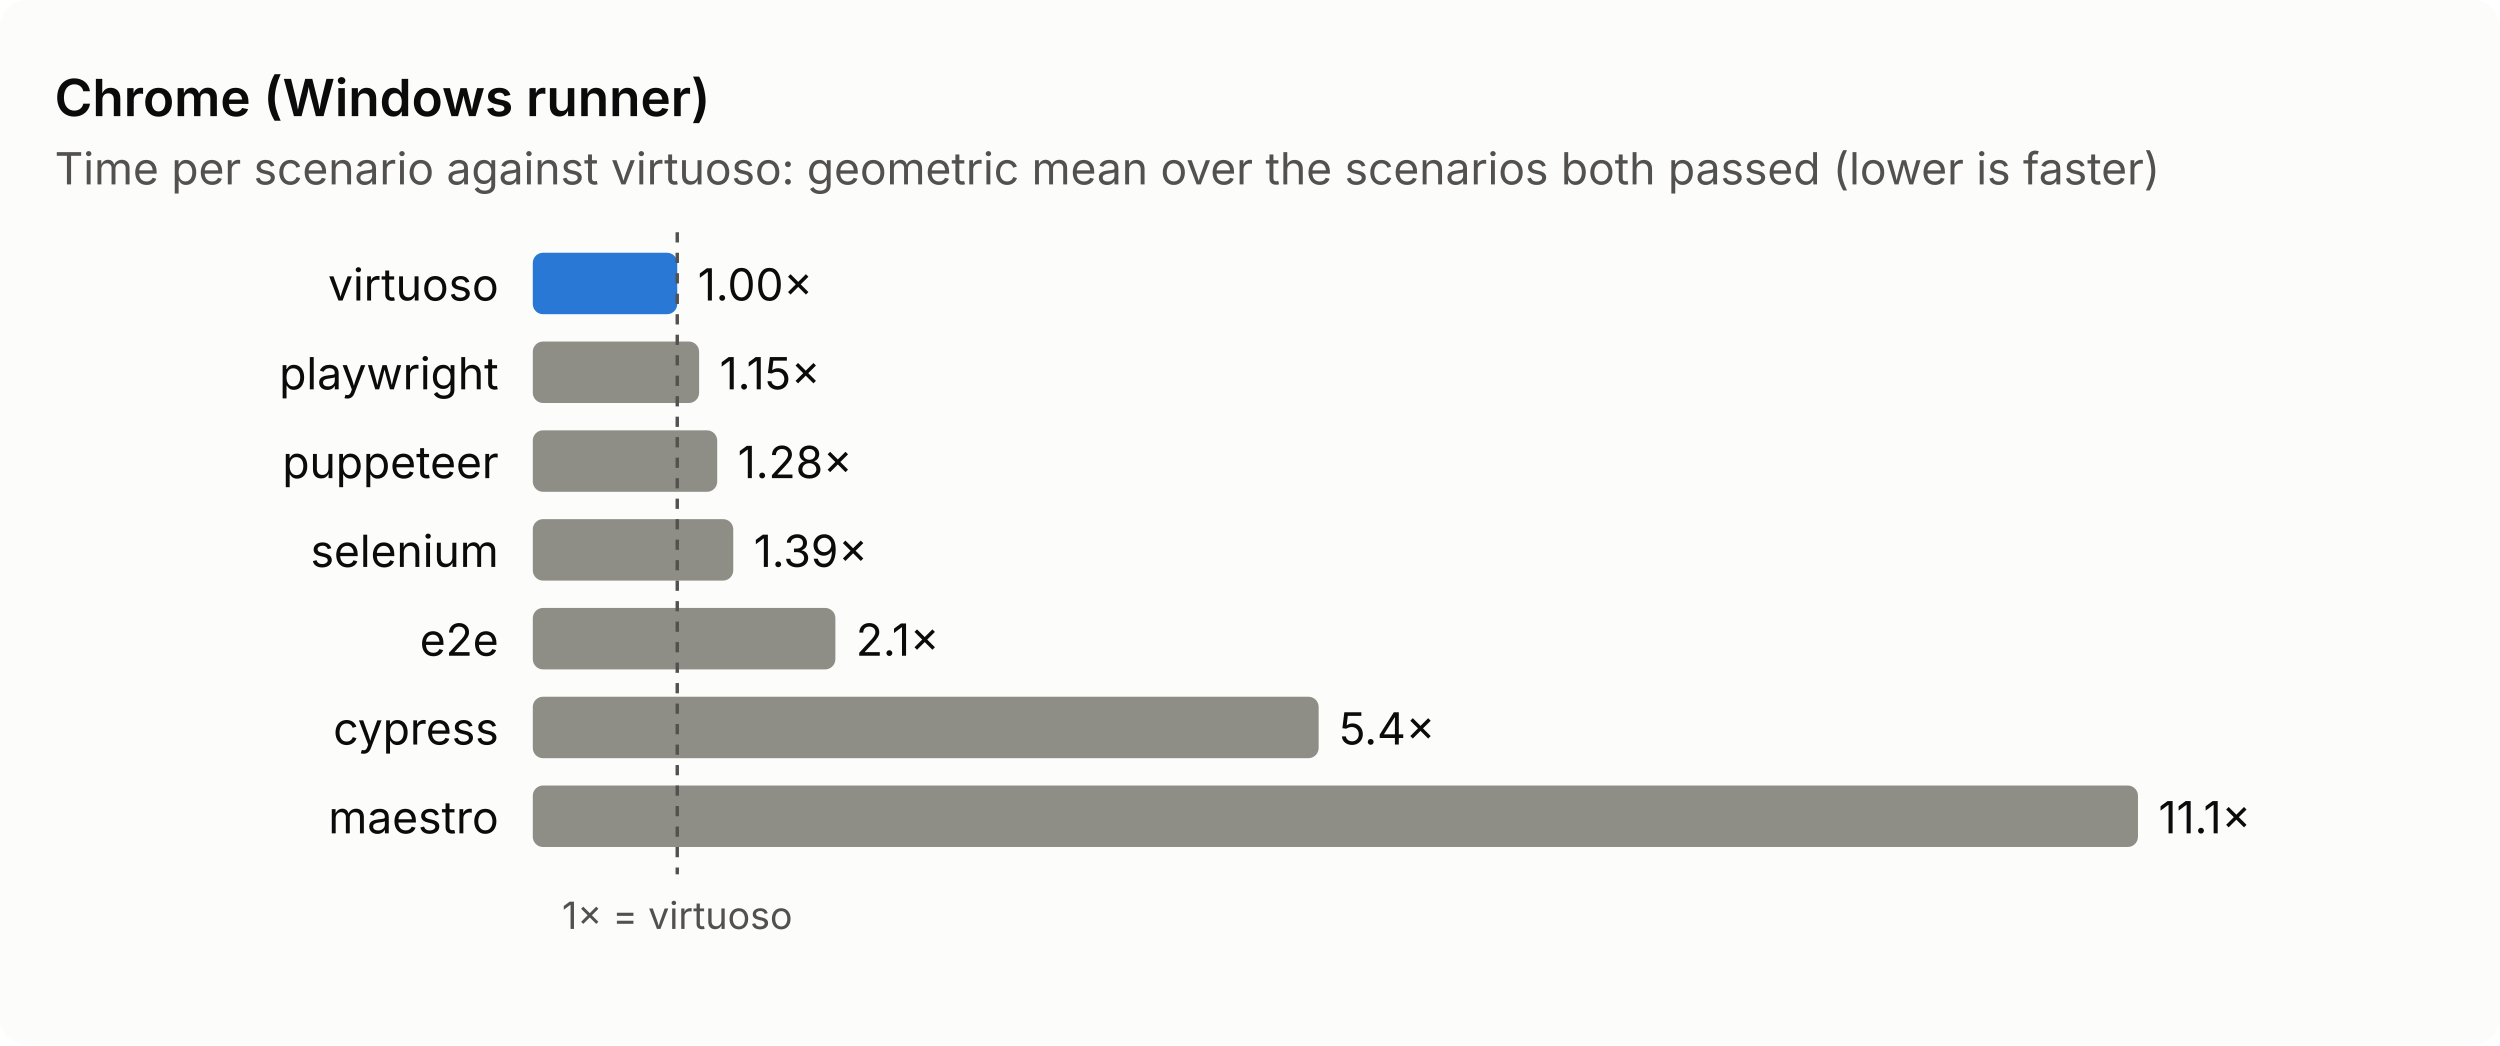
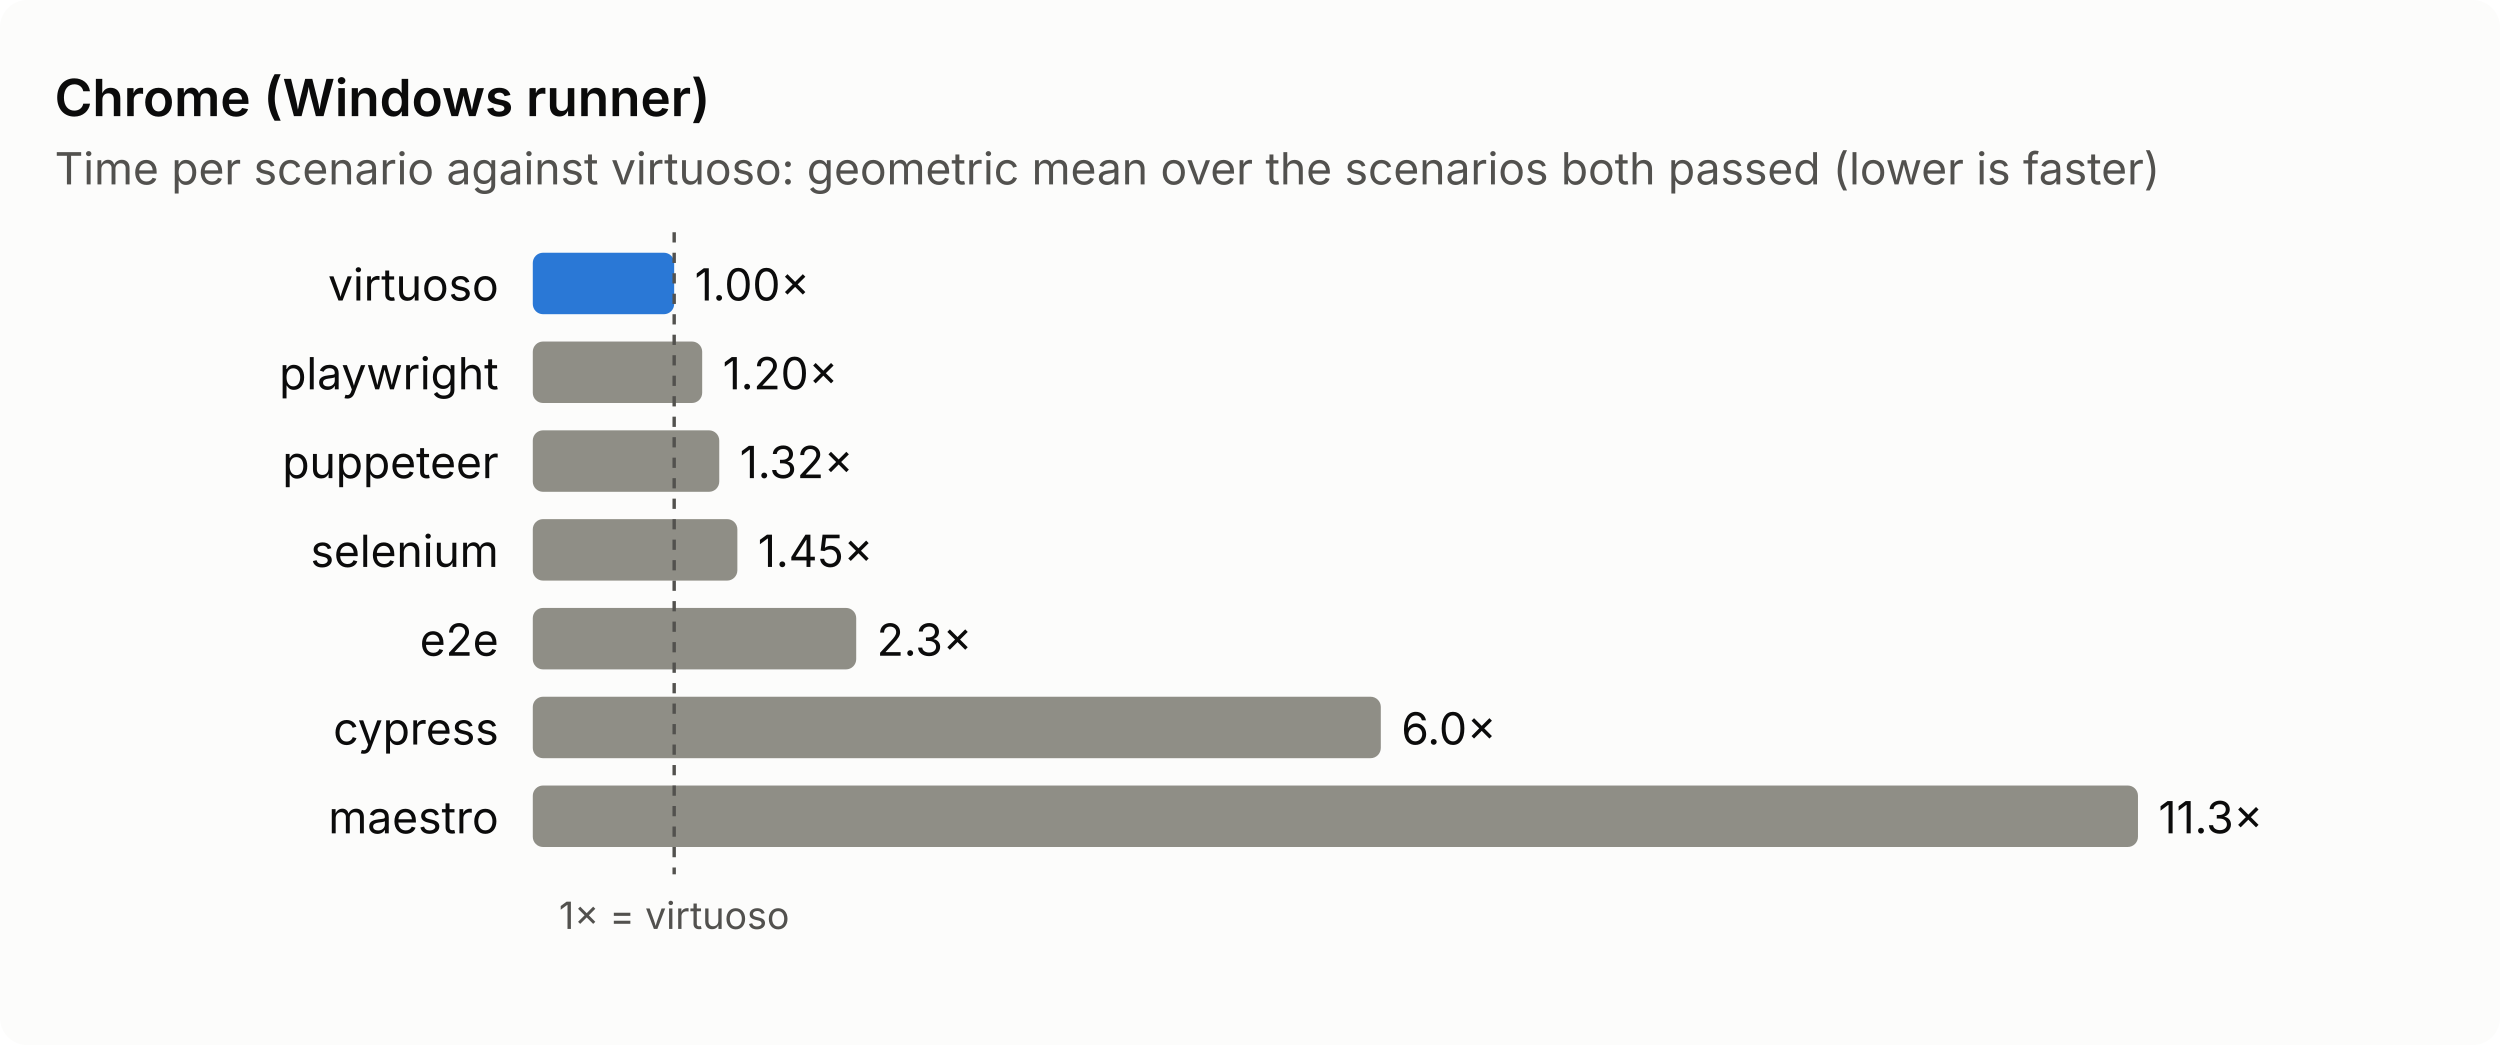
<svg xmlns="http://www.w3.org/2000/svg" viewBox="0 0 732 306" width="732" height="306" role="img" aria-label="Chrome (Windows runner): time per scenario against virtuoso">
  <style>text{font:13px system-ui,-apple-system,'Segoe UI',sans-serif;fill:#0b0b0b}.sub,.axis{fill:#52514e}.axis{font-size:11px}.title{font-size:15px;font-weight:600}.bg{fill:#fcfcfb}.bar{fill:#8f8e86}.base{fill:#2a78d6}.ref{stroke:#52514e;stroke-dasharray:3 3}@media (prefers-color-scheme: dark){.bg{fill:#1a1a19}text{fill:#f0efec}.sub,.axis{fill:#c3c2b7}.base{fill:#3987e5}.ref{stroke:#c3c2b7}}</style>
  <rect class="bg" width="732" height="306" rx="8" />
  <text class="title" x="16" y="34.0">Chrome (Windows runner)</text>
  <text class="sub" x="16" y="54.0">Time per scenario against virtuoso: geometric mean over the scenarios both passed (lower is faster)</text>
  <text x="146.0" y="88.0" text-anchor="end">virtuoso</text>
-   <rect class="bar base" x="156" y="74.0" width="42.3" height="18" rx="3" />
-   <text x="204.3" y="88.0">1.00×</text>
+   <rect class="bar base" x="156" y="74.0" width="41.4" height="18" rx="3" />
+   <text x="203.4" y="88.0">1.00×</text>
  <text x="146.0" y="114.0" text-anchor="end">playwright</text>
-   <rect class="bar" x="156" y="100.0" width="48.7" height="18" rx="3" />
-   <text x="210.7" y="114.0">1.15×</text>
+   <rect class="bar" x="156" y="100.0" width="49.6" height="18" rx="3" />
+   <text x="211.6" y="114.0">1.20×</text>
  <text x="146.0" y="140.0" text-anchor="end">puppeteer</text>
-   <rect class="bar" x="156" y="126.0" width="54.0" height="18" rx="3" />
-   <text x="216.0" y="140.0">1.28×</text>
+   <rect class="bar" x="156" y="126.0" width="54.6" height="18" rx="3" />
+   <text x="216.6" y="140.0">1.32×</text>
  <text x="146.0" y="166.0" text-anchor="end">selenium</text>
-   <rect class="bar" x="156" y="152.0" width="58.7" height="18" rx="3" />
-   <text x="220.7" y="166.0">1.39×</text>
+   <rect class="bar" x="156" y="152.0" width="59.9" height="18" rx="3" />
+   <text x="221.9" y="166.0">1.45×</text>
  <text x="146.0" y="192.0" text-anchor="end">e2e</text>
-   <rect class="bar" x="156" y="178.0" width="88.6" height="18" rx="3" />
-   <text x="250.6" y="192.0">2.1×</text>
+   <rect class="bar" x="156" y="178.0" width="94.7" height="18" rx="3" />
+   <text x="256.7" y="192.0">2.3×</text>
  <text x="146.0" y="218.0" text-anchor="end">cypress</text>
-   <rect class="bar" x="156" y="204.0" width="230.1" height="18" rx="3" />
-   <text x="392.1" y="218.0">5.4×</text>
+   <rect class="bar" x="156" y="204.0" width="248.3" height="18" rx="3" />
+   <text x="410.3" y="218.0">6.0×</text>
  <text x="146.0" y="244.0" text-anchor="end">maestro</text>
  <rect class="bar" x="156" y="230.0" width="470.0" height="18" rx="3" />
-   <text x="632.0" y="244.0">11.1×</text>
-   <line class="ref" x1="198.3" y1="68.0" x2="198.3" y2="256.0" />
-   <text class="axis" x="198.3" y="272.0" text-anchor="middle">1× = virtuoso</text>
+   <text x="632.0" y="244.0">11.3×</text>
+   <line class="ref" x1="197.4" y1="68.0" x2="197.4" y2="256.0" />
+   <text class="axis" x="197.4" y="272.0" text-anchor="middle">1× = virtuoso</text>
</svg>
